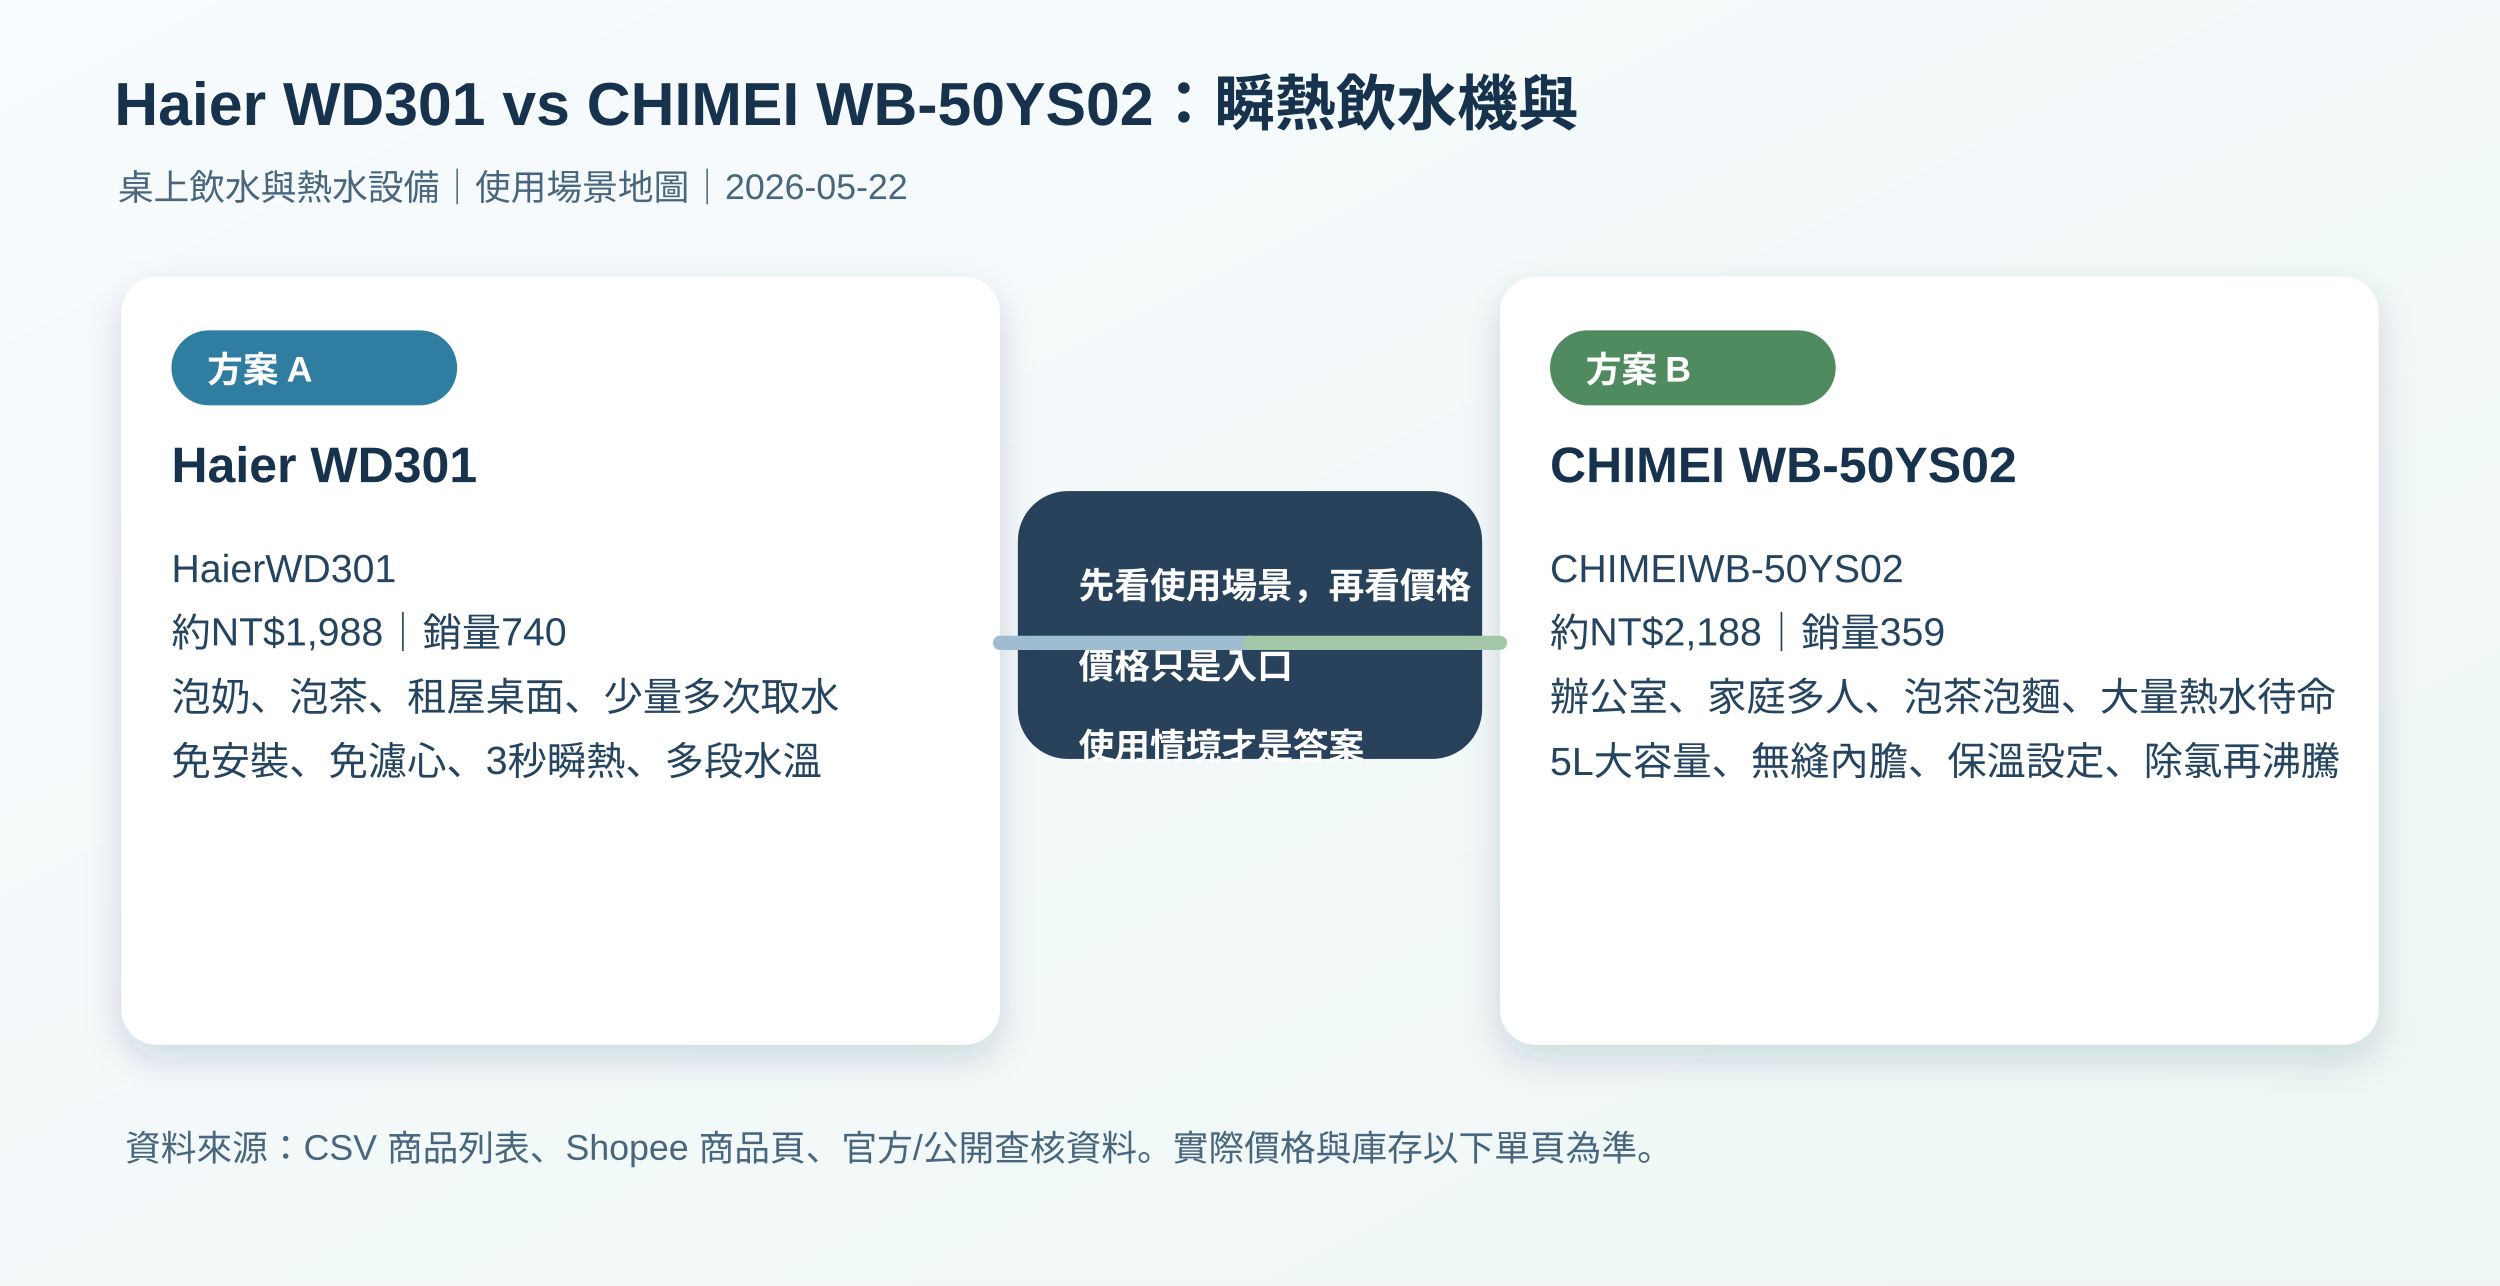
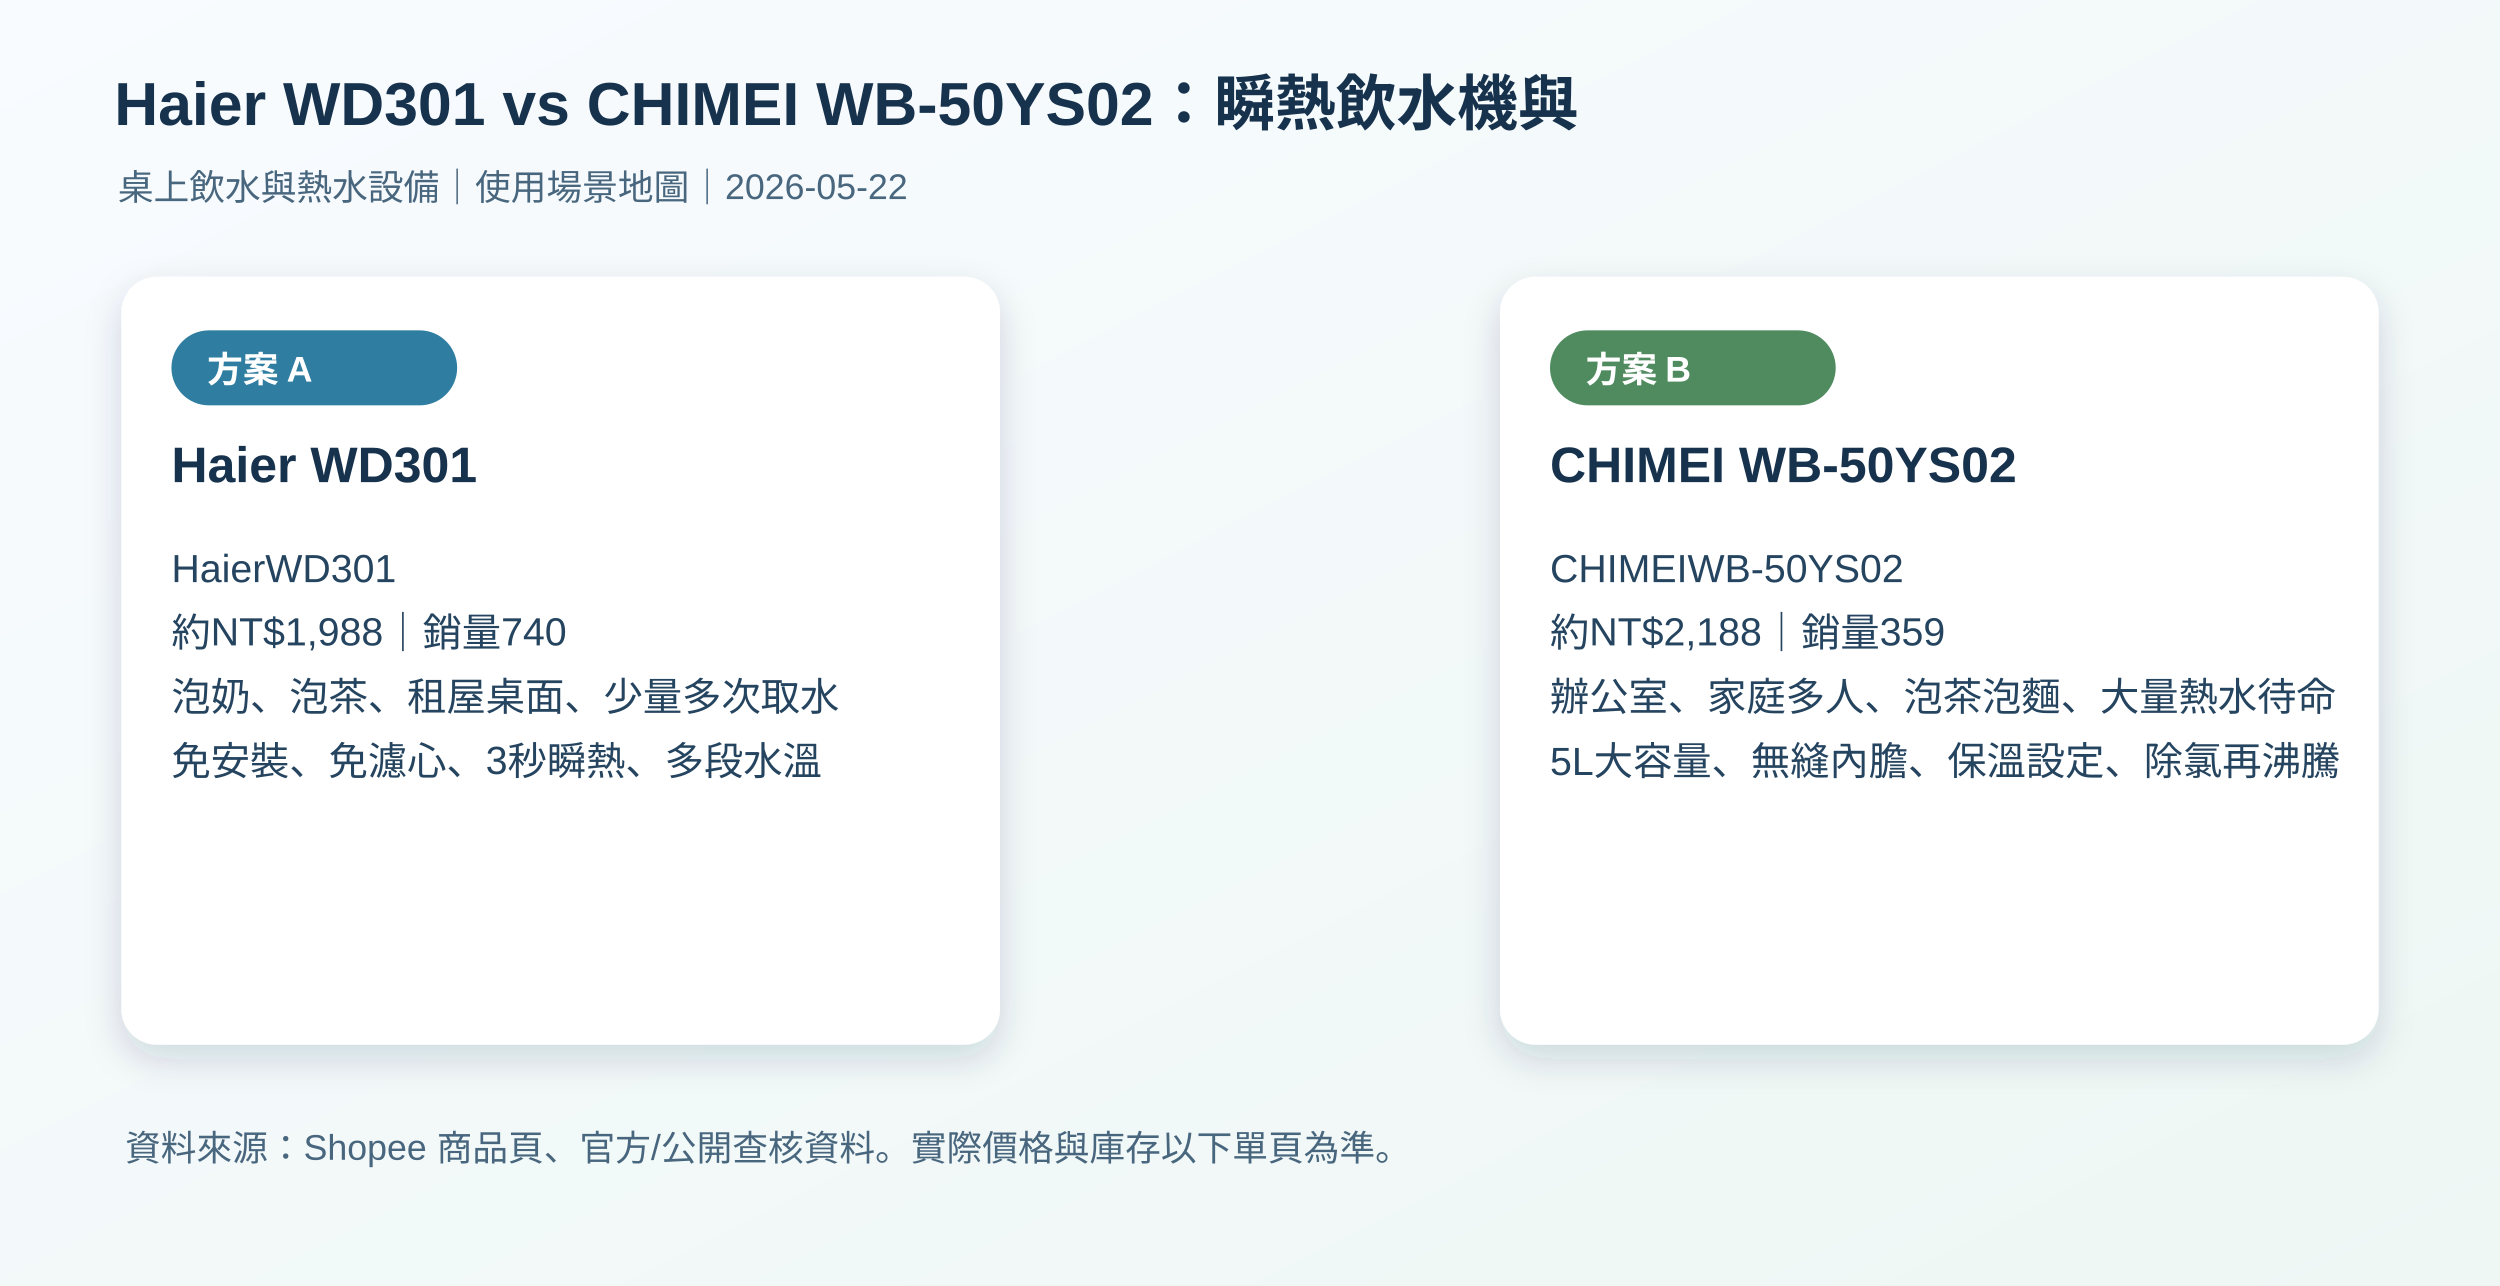
<svg xmlns="http://www.w3.org/2000/svg" width="1400" height="720" viewBox="0 0 1400 720" role="img" aria-labelledby="title desc">
  <defs>
    <linearGradient id="bg" x1="0" x2="1" y1="0" y2="1">
      <stop offset="0%" stop-color="#f8fbff" />
      <stop offset="100%" stop-color="#eef7f4" />
    </linearGradient>
    <filter id="shadow" x="-10%" y="-10%" width="120%" height="120%">
      <feDropShadow dx="0" dy="8" stdDeviation="10" flood-color="#17324d" flood-opacity="0.16" />
    </filter>
  </defs>
  <style>
    .title { font: 700 34px "Noto Sans TC", "Microsoft JhengHei", Arial, sans-serif; fill: #17324d; }
    .small { font: 500 20px "Noto Sans TC", "Microsoft JhengHei", Arial, sans-serif; fill: #48667d; }
    .label { font: 700 28px "Noto Sans TC", "Microsoft JhengHei", Arial, sans-serif; fill: #17324d; }
    .body { font: 500 22px "Noto Sans TC", "Microsoft JhengHei", Arial, sans-serif; fill: #25445f; }
    .pill { font: 700 20px "Noto Sans TC", "Microsoft JhengHei", Arial, sans-serif; fill: #ffffff; }
  </style>
  <rect width="1400" height="720" fill="url(#bg)" />
  <text x="64" y="70" class="title">Haier WD301 vs CHIMEI WB-50YS02：瞬熱飲水機與</text>
  <text x="66" y="112" class="small">桌上飲水與熱水設備｜使用場景地圖｜2026-05-22</text>
  <rect x="68" y="155" width="492" height="430" rx="20" fill="#ffffff" filter="url(#shadow)" />
  <rect x="840" y="155" width="492" height="430" rx="20" fill="#ffffff" filter="url(#shadow)" />
  <rect x="96" y="185" width="160" height="42" rx="21" fill="#2f7da1" />
  <rect x="868" y="185" width="160" height="42" rx="21" fill="#4f8b5f" />
  <text x="116" y="214" class="pill">方案 A</text>
  <text x="888" y="214" class="pill">方案 B</text>
  <text x="96" y="270" class="label">Haier WD301</text>
  <text x="868" y="270" class="label">CHIMEI WB-50YS02</text>
  <text x="96" y="326" class="body">HaierWD301</text>
  <text x="96" y="362" class="body">約NT$1,988｜銷量740</text>
  <text x="96" y="398" class="body">泡奶、泡茶、租屋桌面、少量多次取水</text>
  <text x="96" y="434" class="body">免安裝、免濾心、3秒瞬熱、多段水溫</text>
  <text x="868" y="326" class="body">CHIMEIWB-50YS02</text>
  <text x="868" y="362" class="body">約NT$2,188｜銷量359</text>
  <text x="868" y="398" class="body">辦公室、家庭多人、泡茶泡麵、大量熱水待命</text>
  <text x="868" y="434" class="body">5L大容量、無縫內膽、保溫設定、除氯再沸騰</text>
-   <rect x="570" y="275" width="260" height="150" rx="28" fill="#17324d" opacity="0.92" />
-   <text x="604" y="335" class="pill">先看使用場景，再看價格</text>
-   <text x="604" y="380" class="pill">價格只是入口</text>
-   <text x="604" y="425" class="pill">使用情境才是答案</text>
-   <path d="M560 360 C625 360 650 360 700 360" stroke="#9fbdd0" stroke-width="8" stroke-linecap="round" />
-   <path d="M840 360 C775 360 750 360 700 360" stroke="#a5c7a9" stroke-width="8" stroke-linecap="round" />
-   <text x="70" y="650" class="small">資料來源：CSV 商品列表、Shopee 商品頁、官方/公開查核資料。實際價格與庫存以下單頁為準。</text>
+   <text x="70" y="650" class="small">資料來源：Shopee 商品頁、官方/公開查核資料。實際價格與庫存以下單頁為準。</text>
</svg>
